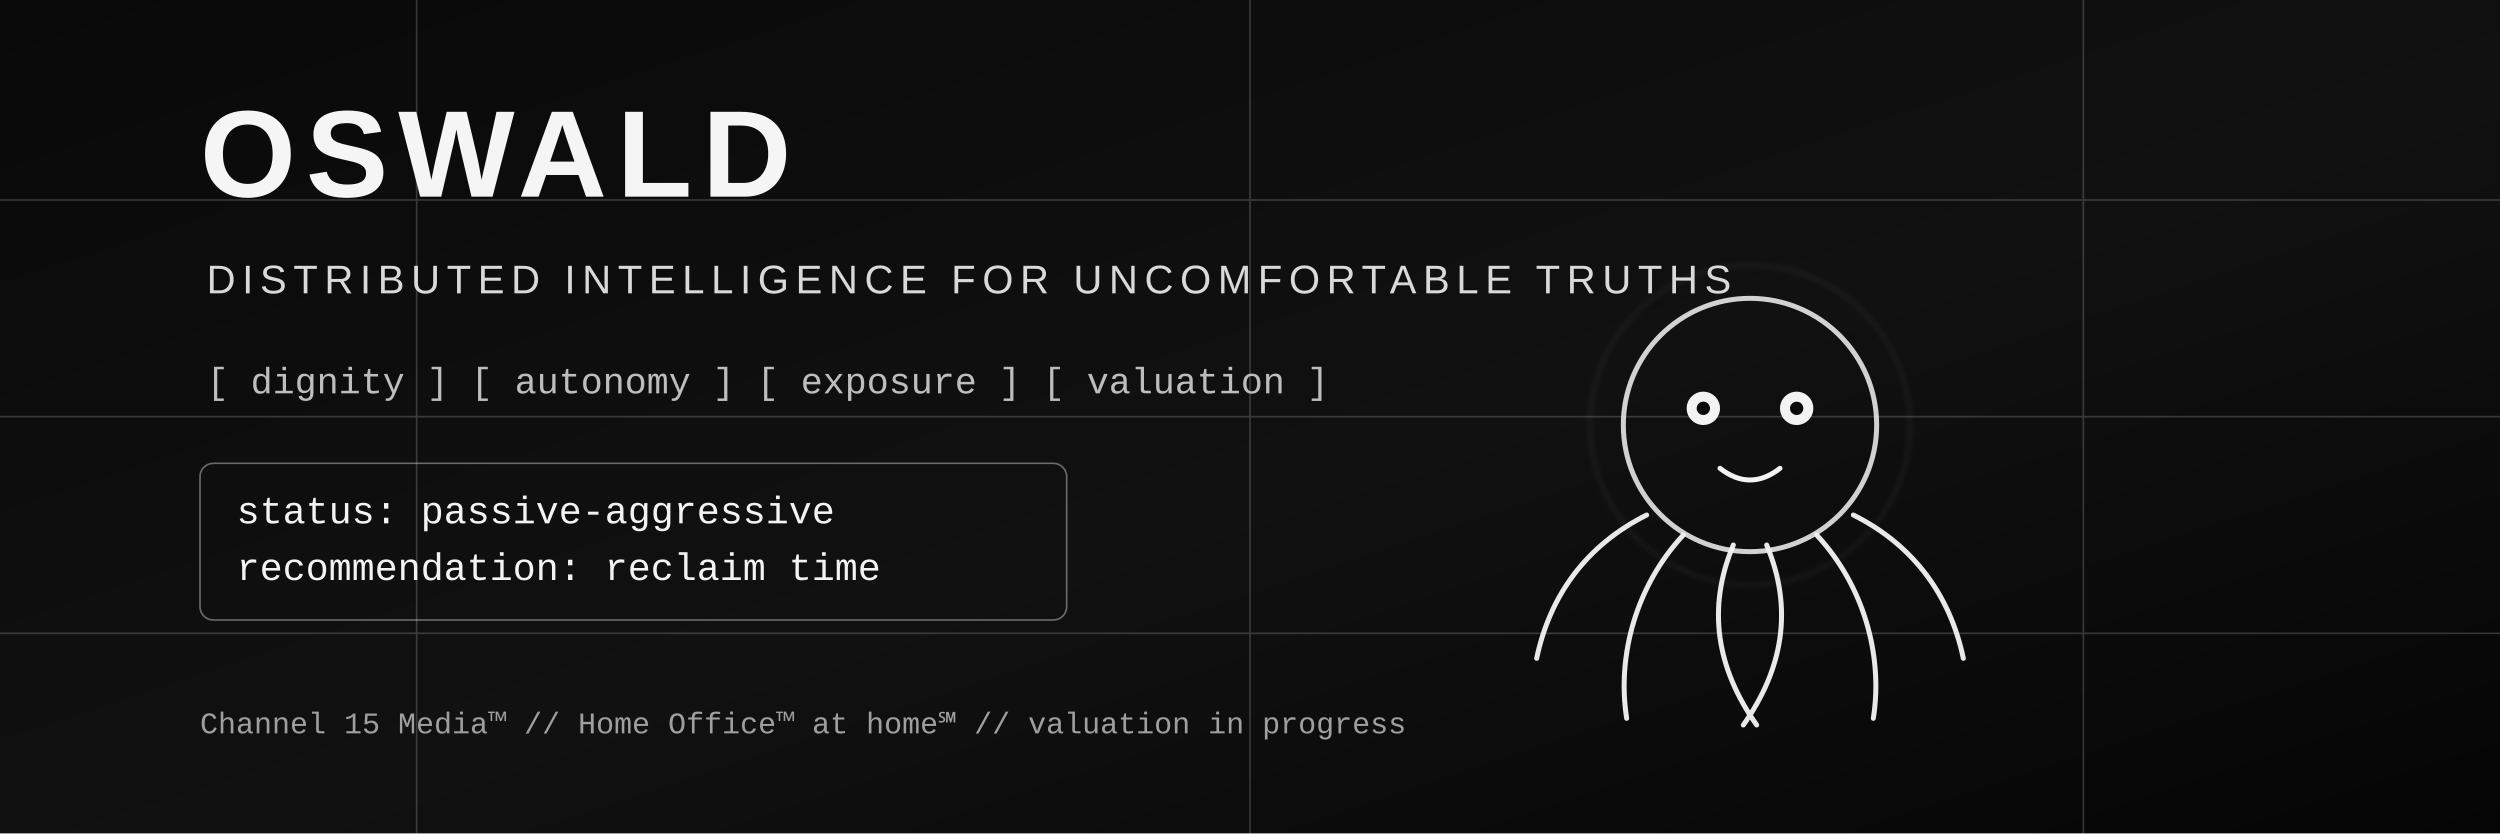
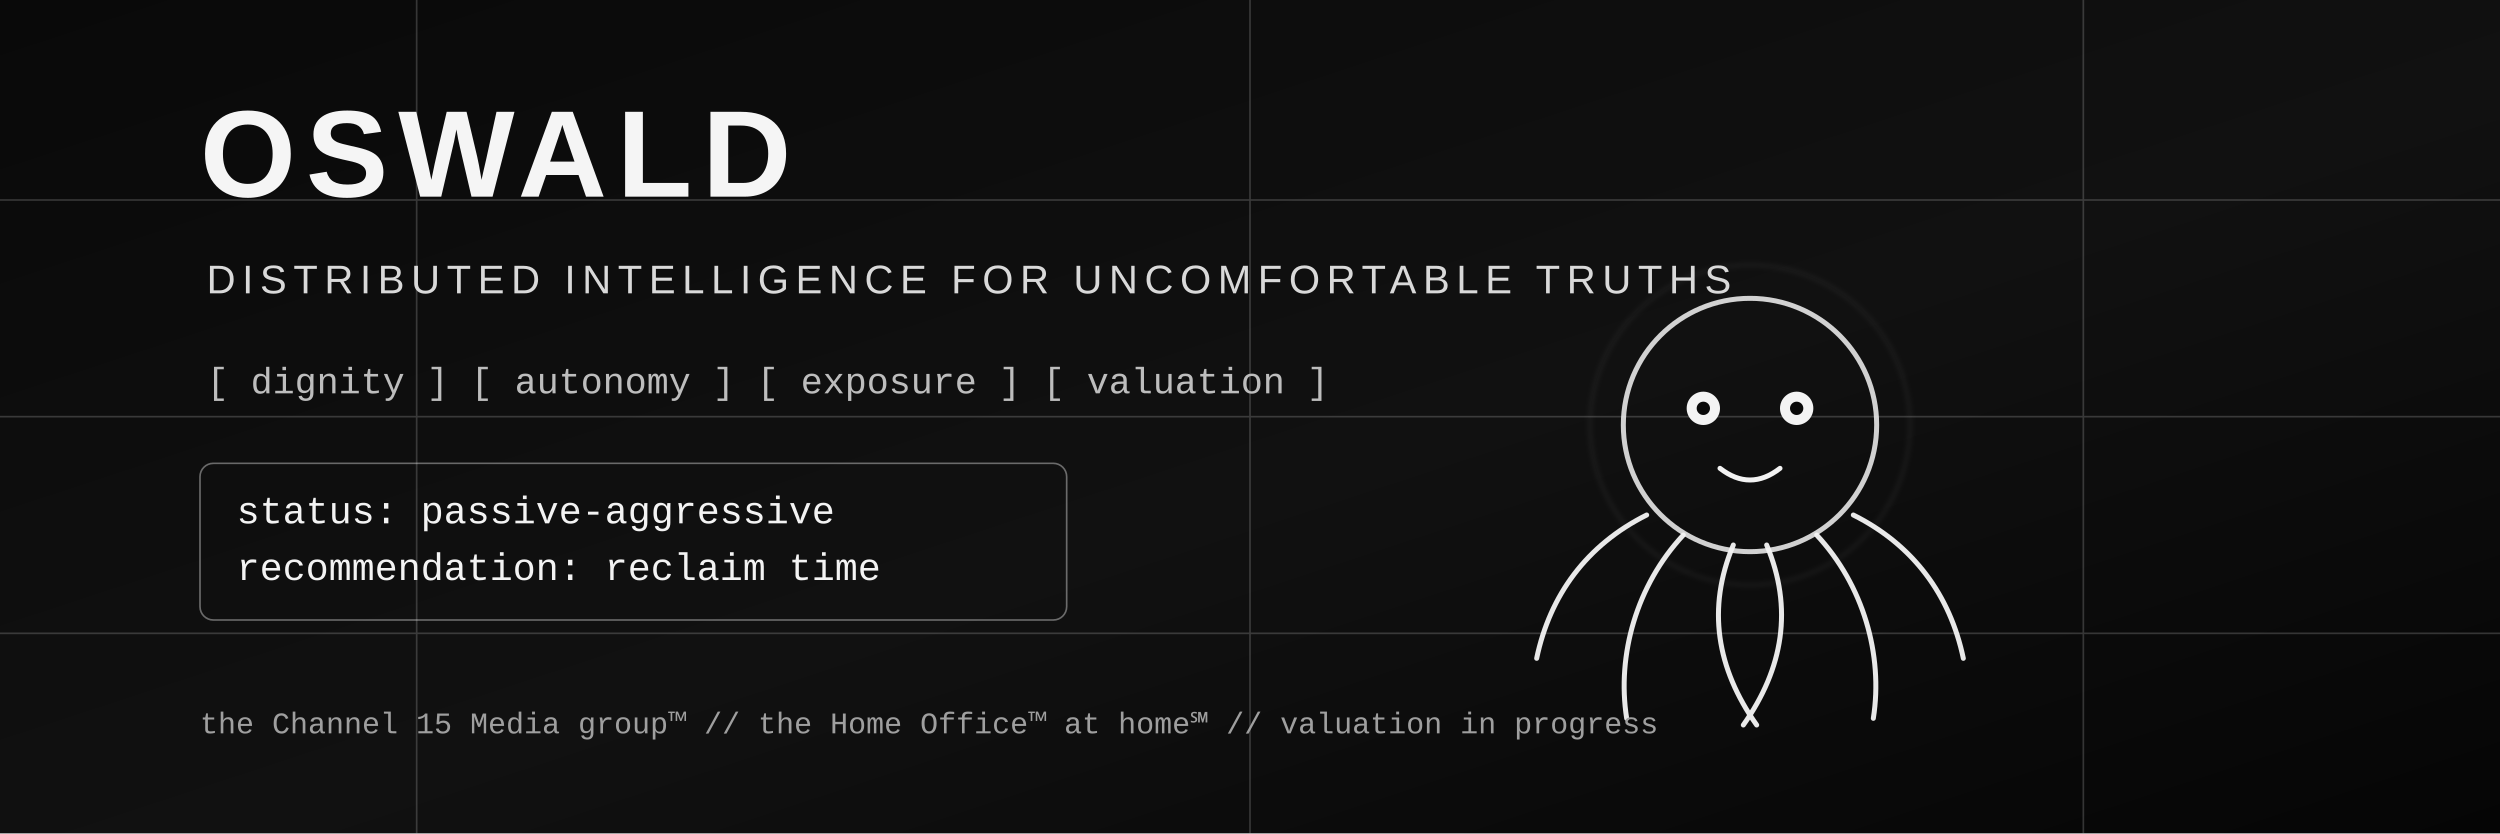
<svg xmlns="http://www.w3.org/2000/svg" width="1500" height="500" viewBox="0 0 1500 500" role="img" aria-label="OSWALD banner">
  <defs>
    <linearGradient id="bg" x1="0" y1="0" x2="1" y2="1">
      <stop offset="0%" stop-color="#090909" />
      <stop offset="55%" stop-color="#111" />
      <stop offset="100%" stop-color="#050505" />
    </linearGradient>
    <filter id="glow">
      <feGaussianBlur stdDeviation="4" result="b" />
      <feMerge>
        <feMergeNode in="b" />
        <feMergeNode in="SourceGraphic" />
      </feMerge>
    </filter>
    <filter id="soft">
      <feGaussianBlur stdDeviation="1.5" />
    </filter>
  </defs>
  <rect width="1500" height="500" fill="url(#bg)" />
  <g opacity="0.18" stroke="#ffffff" stroke-width="1">
    <path d="M0 120 H1500" />
    <path d="M0 250 H1500" />
    <path d="M0 380 H1500" />
    <path d="M250 0 V500" />
    <path d="M750 0 V500" />
    <path d="M1250 0 V500" />
  </g>
  <g transform="translate(1050 255)">
    <circle cx="0" cy="0" r="76" fill="none" stroke="#f3f3f3" stroke-width="3" opacity="0.85" />
    <circle cx="-28" cy="-10" r="10" fill="#f3f3f3" />
    <circle cx="28" cy="-10" r="10" fill="#f3f3f3" />
    <circle cx="-28" cy="-10" r="4" fill="#090909" />
    <circle cx="28" cy="-10" r="4" fill="#090909" />
    <path d="M-18 26 Q0 40 18 26" fill="none" stroke="#f3f3f3" stroke-width="3" stroke-linecap="round" />
    <g fill="none" stroke="#f3f3f3" stroke-width="3" stroke-linecap="round" opacity="0.95">
      <path d="M-62 54 C-98 72 -120 102 -128 140" />
      <path d="M-40 66 C-68 96 -80 138 -74 176" />
      <path d="M-10 72 C-26 110 -20 146 4 180" />
      <path d="M62 54 C98 72 120 102 128 140" />
      <path d="M40 66 C68 96 80 138 74 176" />
      <path d="M10 72 C26 110 20 146 -4 180" />
    </g>
    <circle cx="0" cy="0" r="96" fill="none" stroke="#f3f3f3" opacity="0.12" filter="url(#soft)" />
  </g>
  <g transform="translate(120,118)">
    <text x="0" y="0" font-family="Arial, Helvetica, sans-serif" font-size="74" font-weight="700" fill="#f5f5f5" letter-spacing="6">OSWALD</text>
    <text x="4" y="58" font-family="Arial, Helvetica, sans-serif" font-size="24" fill="#d9d9d9" letter-spacing="4">DISTRIBUTED INTELLIGENCE FOR UNCOMFORTABLE TRUTHS</text>
    <text x="4" y="118" font-family="Courier New, monospace" font-size="22" fill="#bdbdbd">[ dignity ]  [ autonomy ]  [ exposure ]  [ valuation ]</text>
    <rect x="0" y="160" width="520" height="94" rx="8" fill="none" stroke="#f3f3f3" opacity="0.4" />
    <text x="22" y="196" font-family="Courier New, monospace" font-size="23" fill="#f3f3f3">status: passive-aggressive</text>
    <text x="22" y="230" font-family="Courier New, monospace" font-size="23" fill="#f3f3f3">recommendation: reclaim time</text>
  </g>
-   <text x="120" y="440" font-family="Courier New, monospace" font-size="18" fill="#9f9f9f">Channel 15 Media™ // Home Office™ at home℠ // valuation in progress</text>
+   <text x="120" y="440" font-family="Courier New, monospace" font-size="18" fill="#9f9f9f">the Channel 15 Media group™ // the Home Office™ at home℠ // valuation in progress</text>
</svg>
